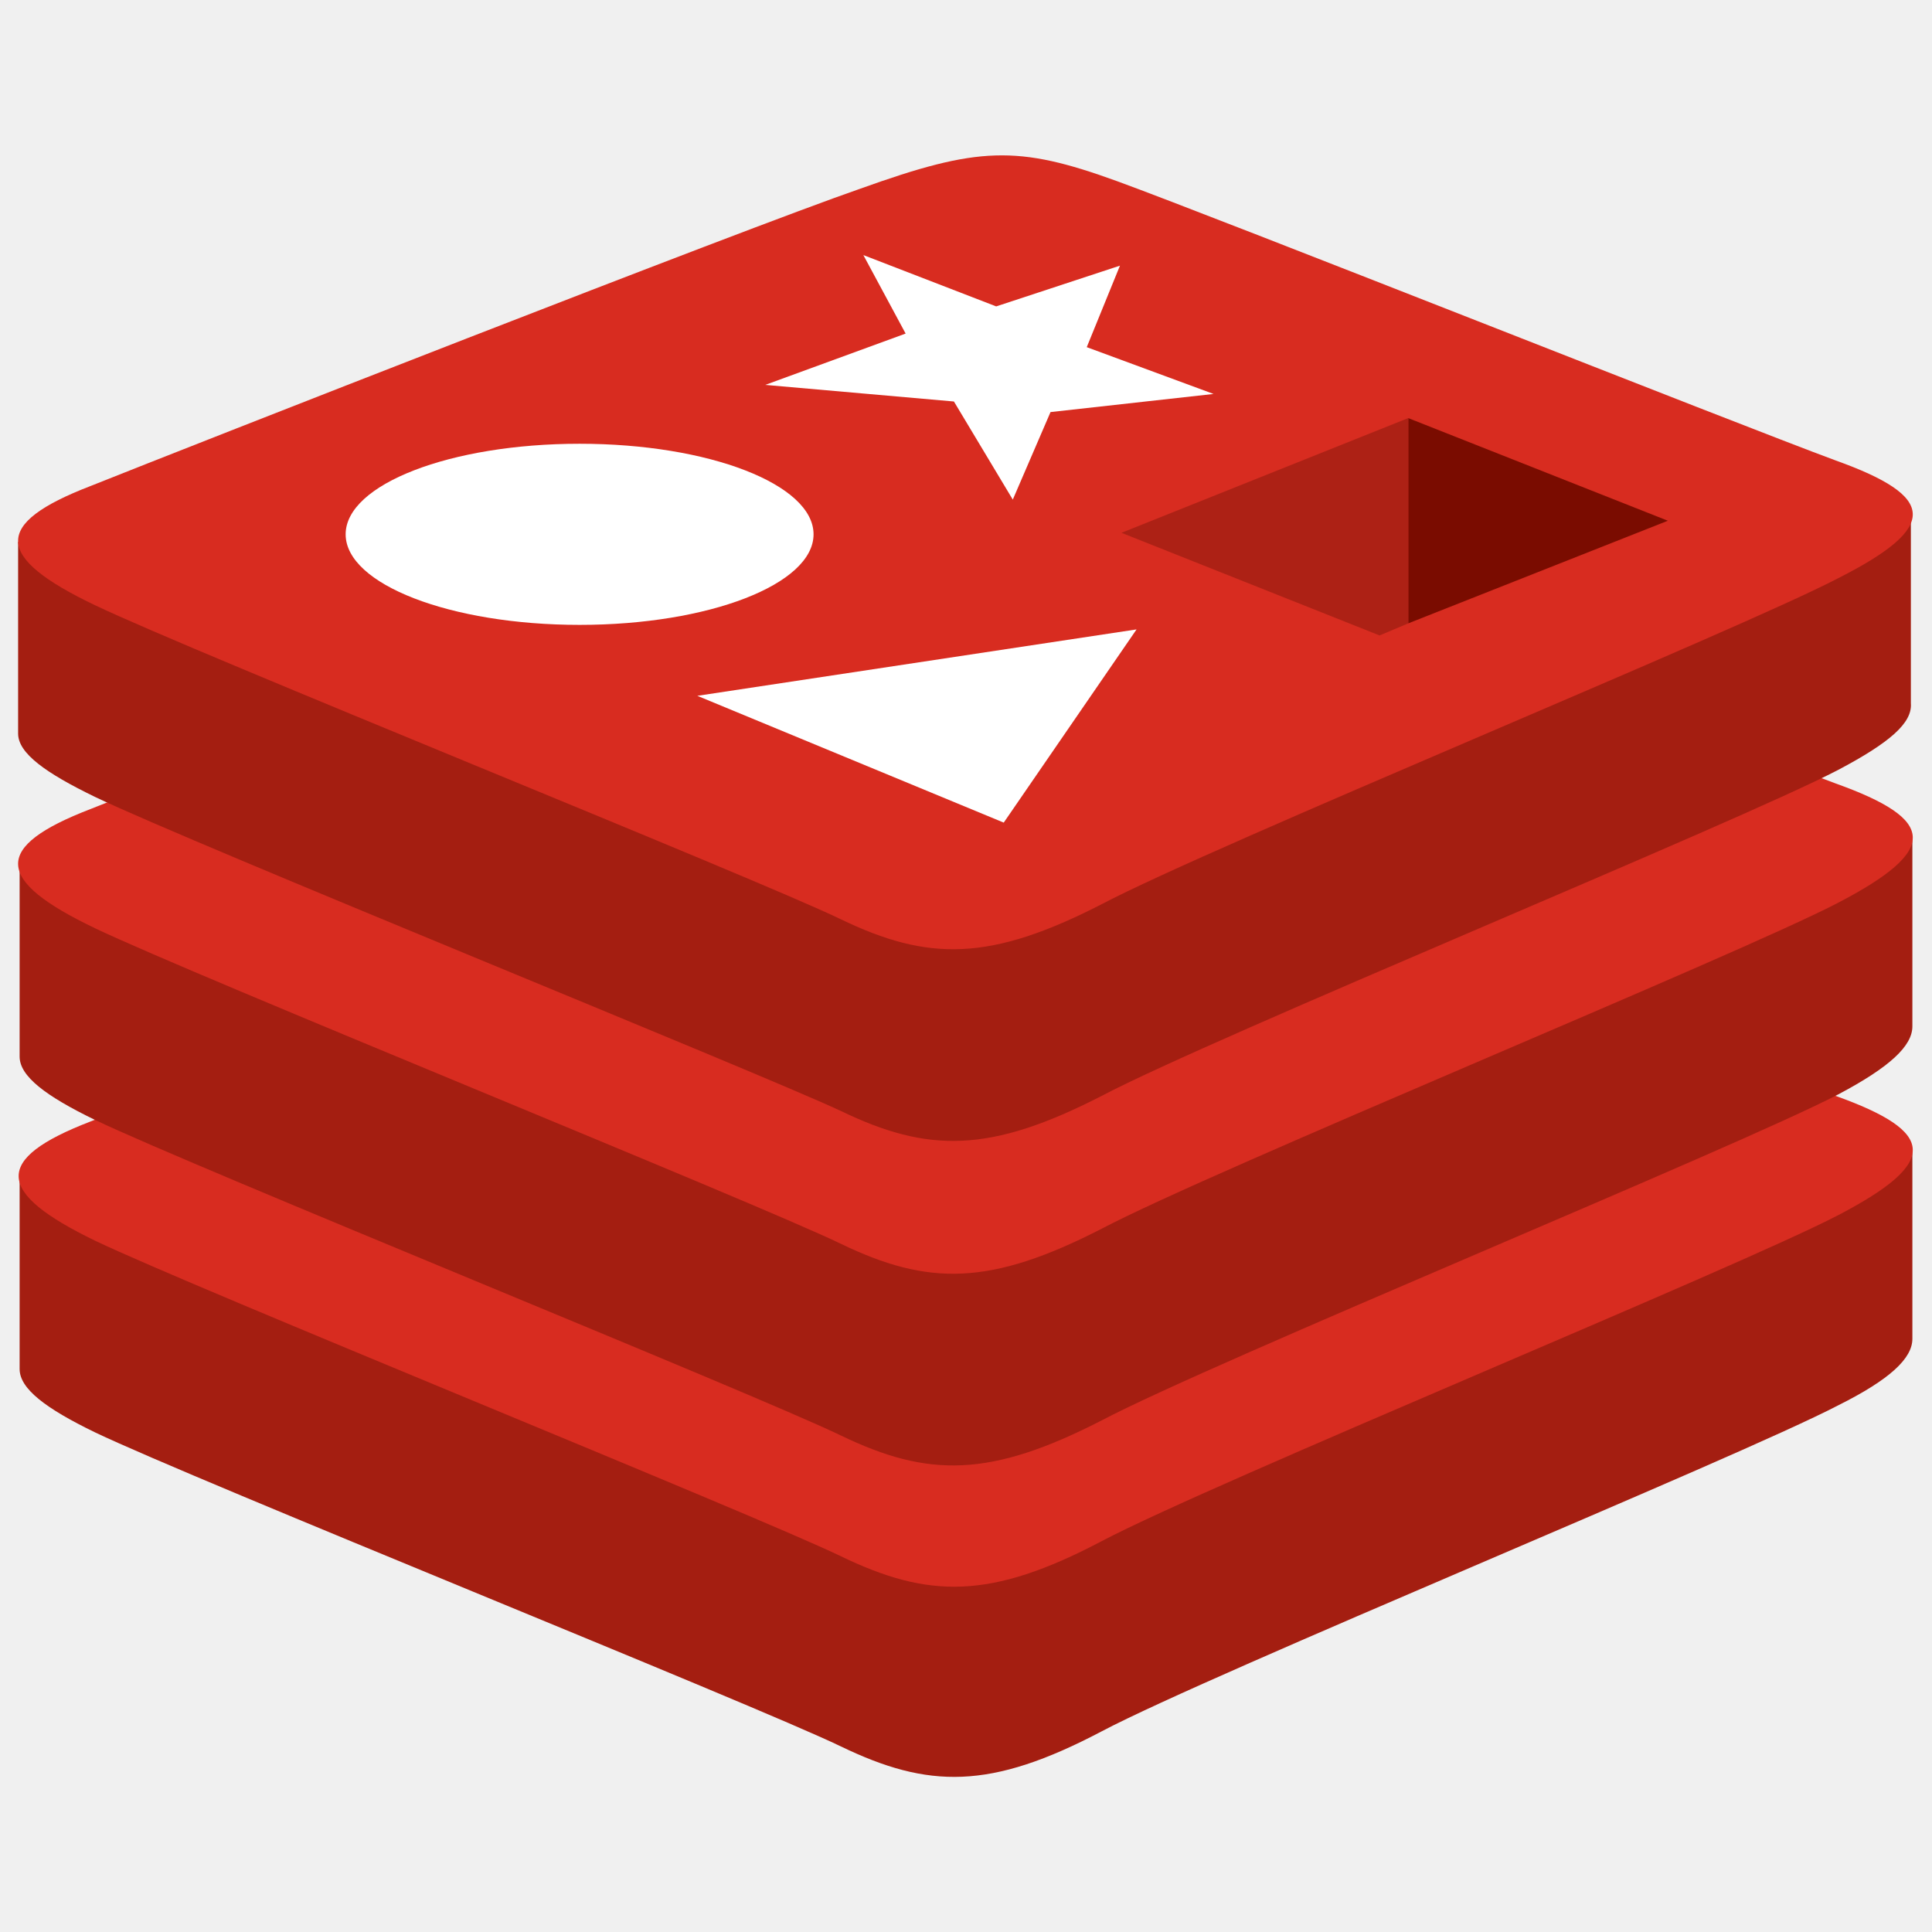
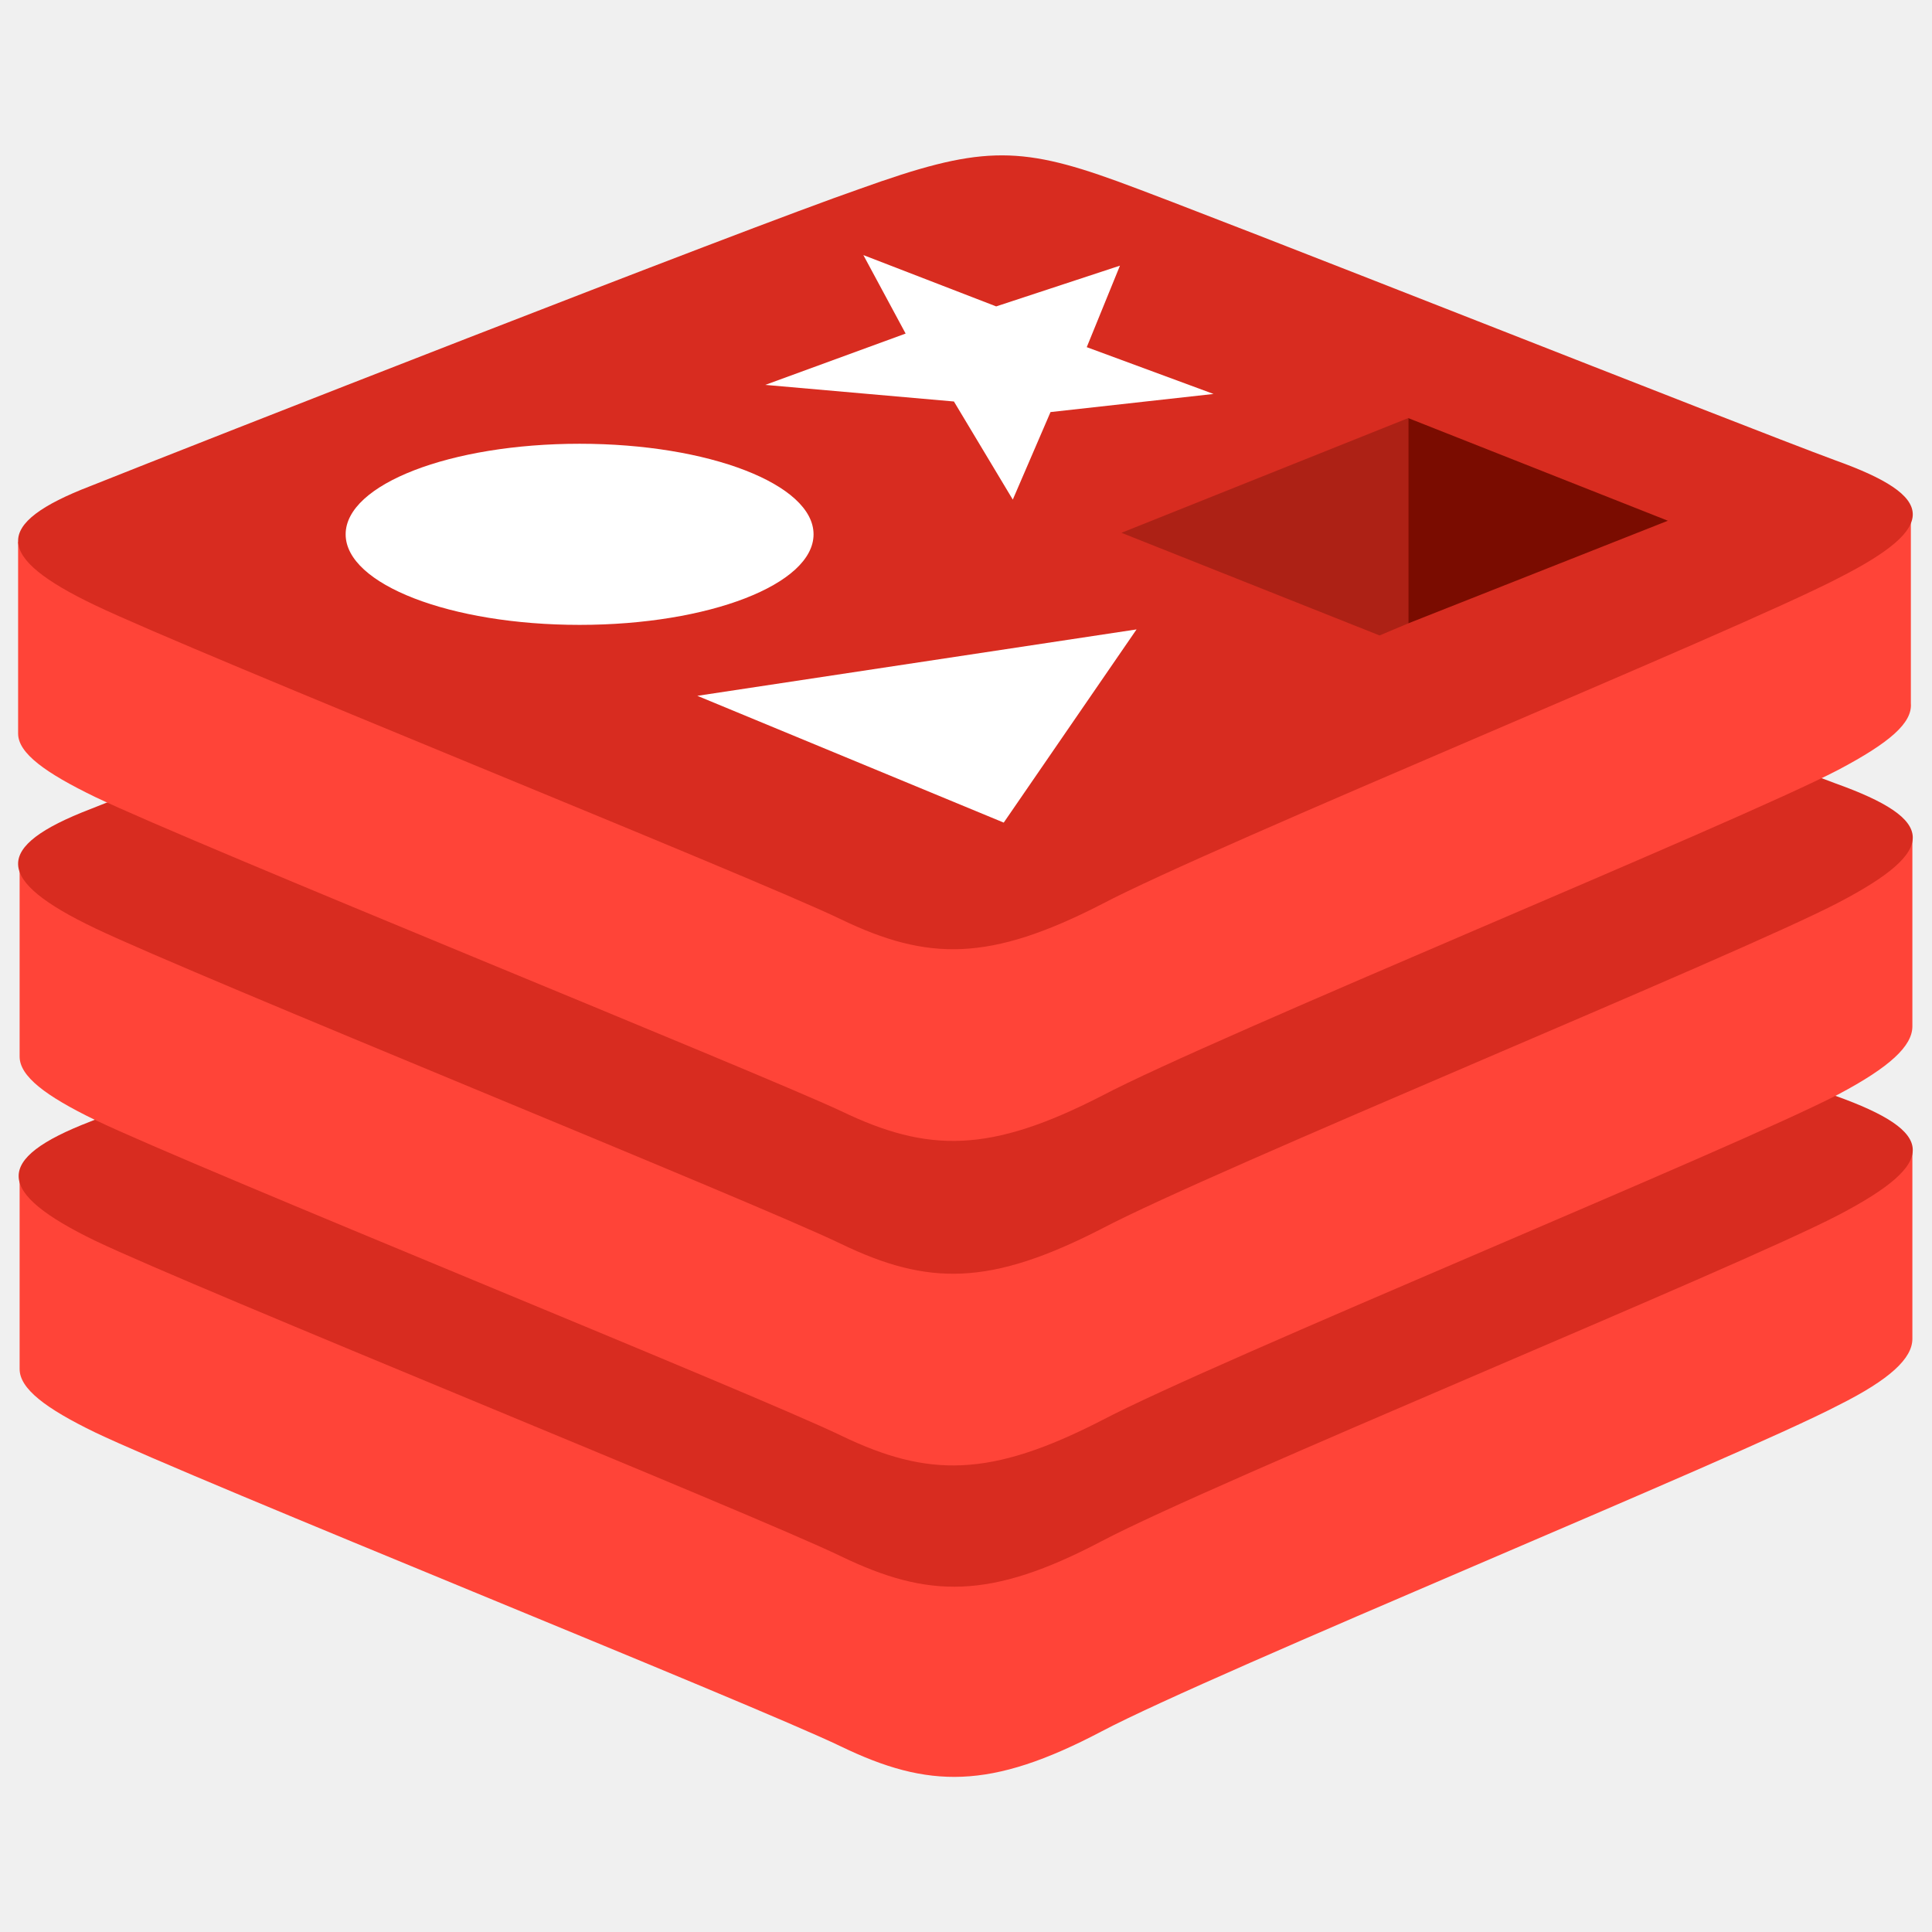
<svg xmlns="http://www.w3.org/2000/svg" width="1em" height="1em" viewBox="0 0 128 128">
-   <path fill="#a41e11" d="M121.8 93.1c-6.7 3.5-41.4 17.7-48.8 21.6s-11.5 3.8-17.3 1S13 98.1 6.3 94.9c-3.3-1.6-5-2.9-5-4.2V78s48-10.5 55.8-13.2c7.8-2.8 10.4-2.9 17-.5s46.1 9.5 52.6 11.9v12.5c0 1.3-1.5 2.7-4.9 4.4" />
+   <path fill="#ff4438" d="M121.8 93.1c-6.7 3.5-41.4 17.7-48.8 21.6s-11.5 3.8-17.3 1S13 98.1 6.3 94.9c-3.3-1.6-5-2.9-5-4.2V78s48-10.5 55.8-13.2c7.8-2.8 10.4-2.9 17-.5s46.1 9.5 52.6 11.9v12.5c0 1.3-1.5 2.7-4.9 4.4" />
  <path fill="#d82c20" d="M121.8 80.5C115.1 84 80.4 98.2 73 102.1s-11.5 3.8-17.3 1S13 85.4 6.3 82.2C-.3 79-.5 76.8 6 74.3c6.5-2.6 43.2-17 51-19.7c7.8-2.8 10.4-2.9 17-.5s41.1 16.1 47.6 18.5c6.7 2.4 6.9 4.4.2 7.9" />
-   <path fill="#a41e11" d="M121.8 72.5C115.1 76 80.4 90.2 73 94.1c-7.4 3.8-11.5 3.8-17.3 1S13 77.4 6.3 74.2c-3.3-1.6-5-2.9-5-4.2V57.3s48-10.5 55.8-13.2c7.8-2.8 10.4-2.9 17-.5s46.1 9.5 52.6 11.9V68c0 1.3-1.5 2.7-4.9 4.5" />
+   <path fill="#ff4438" d="M121.8 72.5C115.1 76 80.4 90.2 73 94.1c-7.4 3.8-11.5 3.8-17.3 1S13 77.4 6.3 74.2c-3.3-1.6-5-2.9-5-4.2V57.3s48-10.5 55.8-13.2c7.8-2.8 10.4-2.9 17-.5s46.1 9.5 52.6 11.9V68c0 1.3-1.5 2.7-4.9 4.5" />
  <path fill="#d82c20" d="M121.8 59.8c-6.7 3.5-41.4 17.7-48.8 21.6c-7.4 3.8-11.5 3.8-17.3 1S13 64.7 6.3 61.5s-6.8-5.4-.3-7.9c6.5-2.6 43.2-17 51-19.7c7.8-2.8 10.4-2.9 17-.5s41.1 16.1 47.6 18.5c6.7 2.4 6.9 4.4.2 7.9" />
-   <path fill="#a41e11" d="M121.8 51c-6.7 3.5-41.4 17.7-48.8 21.6c-7.4 3.8-11.5 3.8-17.3 1C49.9 70.9 13 56 6.3 52.8c-3.3-1.6-5.1-2.9-5.1-4.2V35.9s48-10.5 55.8-13.2c7.8-2.8 10.4-2.9 17-.5s46.1 9.5 52.6 11.9v12.5c.1 1.3-1.4 2.6-4.8 4.4" />
+   <path fill="#ff4438" d="M121.8 51c-6.7 3.5-41.4 17.7-48.8 21.6c-7.4 3.8-11.5 3.8-17.3 1C49.9 70.9 13 56 6.3 52.8c-3.3-1.6-5.1-2.9-5.1-4.2V35.9s48-10.5 55.8-13.2c7.8-2.8 10.4-2.9 17-.5s46.1 9.5 52.6 11.9v12.5c.1 1.3-1.4 2.6-4.8 4.4" />
  <path fill="#d82c20" d="M121.8 38.3C115.1 41.8 80.4 56 73 59.9c-7.4 3.8-11.5 3.8-17.3 1S13 43.3 6.3 40.1s-6.8-5.4-.3-7.9c6.5-2.6 43.2-17 51-19.7c7.8-2.8 10.4-2.9 17-.5s41.1 16.1 47.6 18.5c6.7 2.4 6.9 4.4.2 7.8" />
  <path fill="#fff" d="m80.4 26.1l-10.8 1.2l-2.5 5.8l-3.9-6.5l-12.5-1.1l9.3-3.4l-2.8-5.2l8.8 3.4l8.2-2.7L72 23zM66.5 54.5l-20.3-8.4l29.1-4.4z" />
  <ellipse cx="38.4" cy="35.4" fill="#fff" rx="15.5" ry="6" />
  <path fill="#7a0c00" d="m93.3 27.7l17.2 6.8l-17.2 6.8z" />
  <path fill="#ad2115" d="m74.3 35.3l19-7.6v13.6l-1.9.8z" />
</svg>
